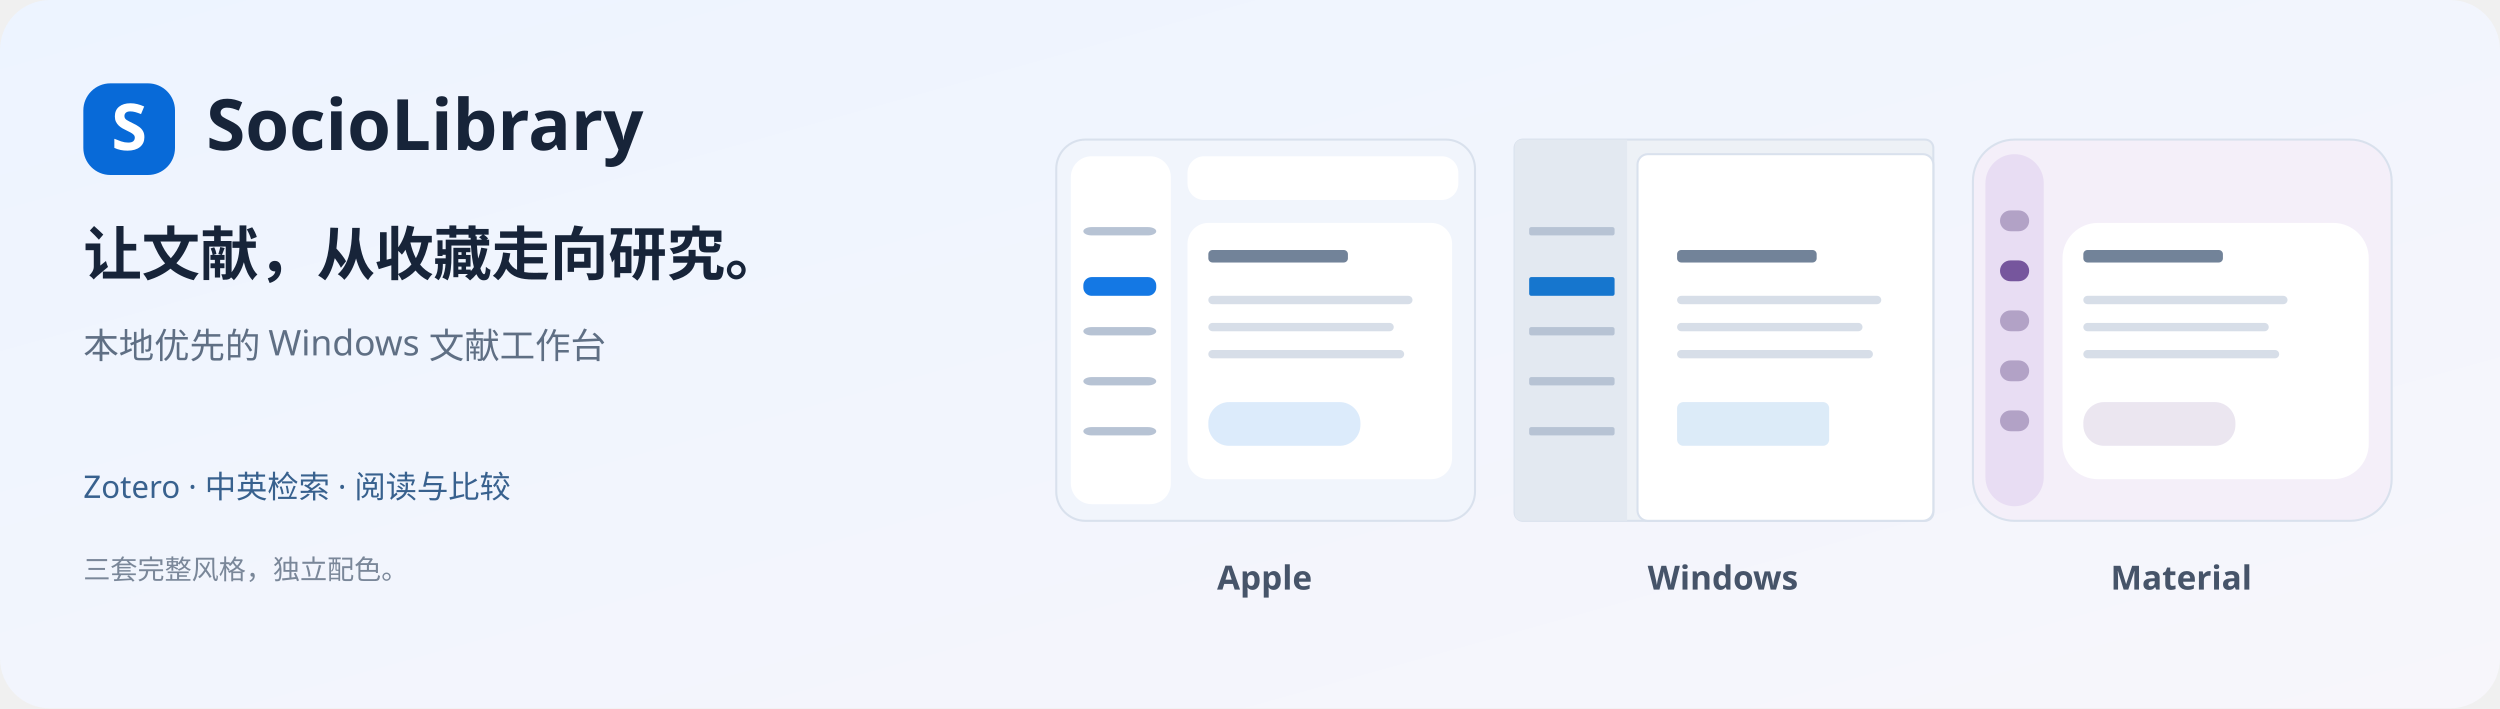
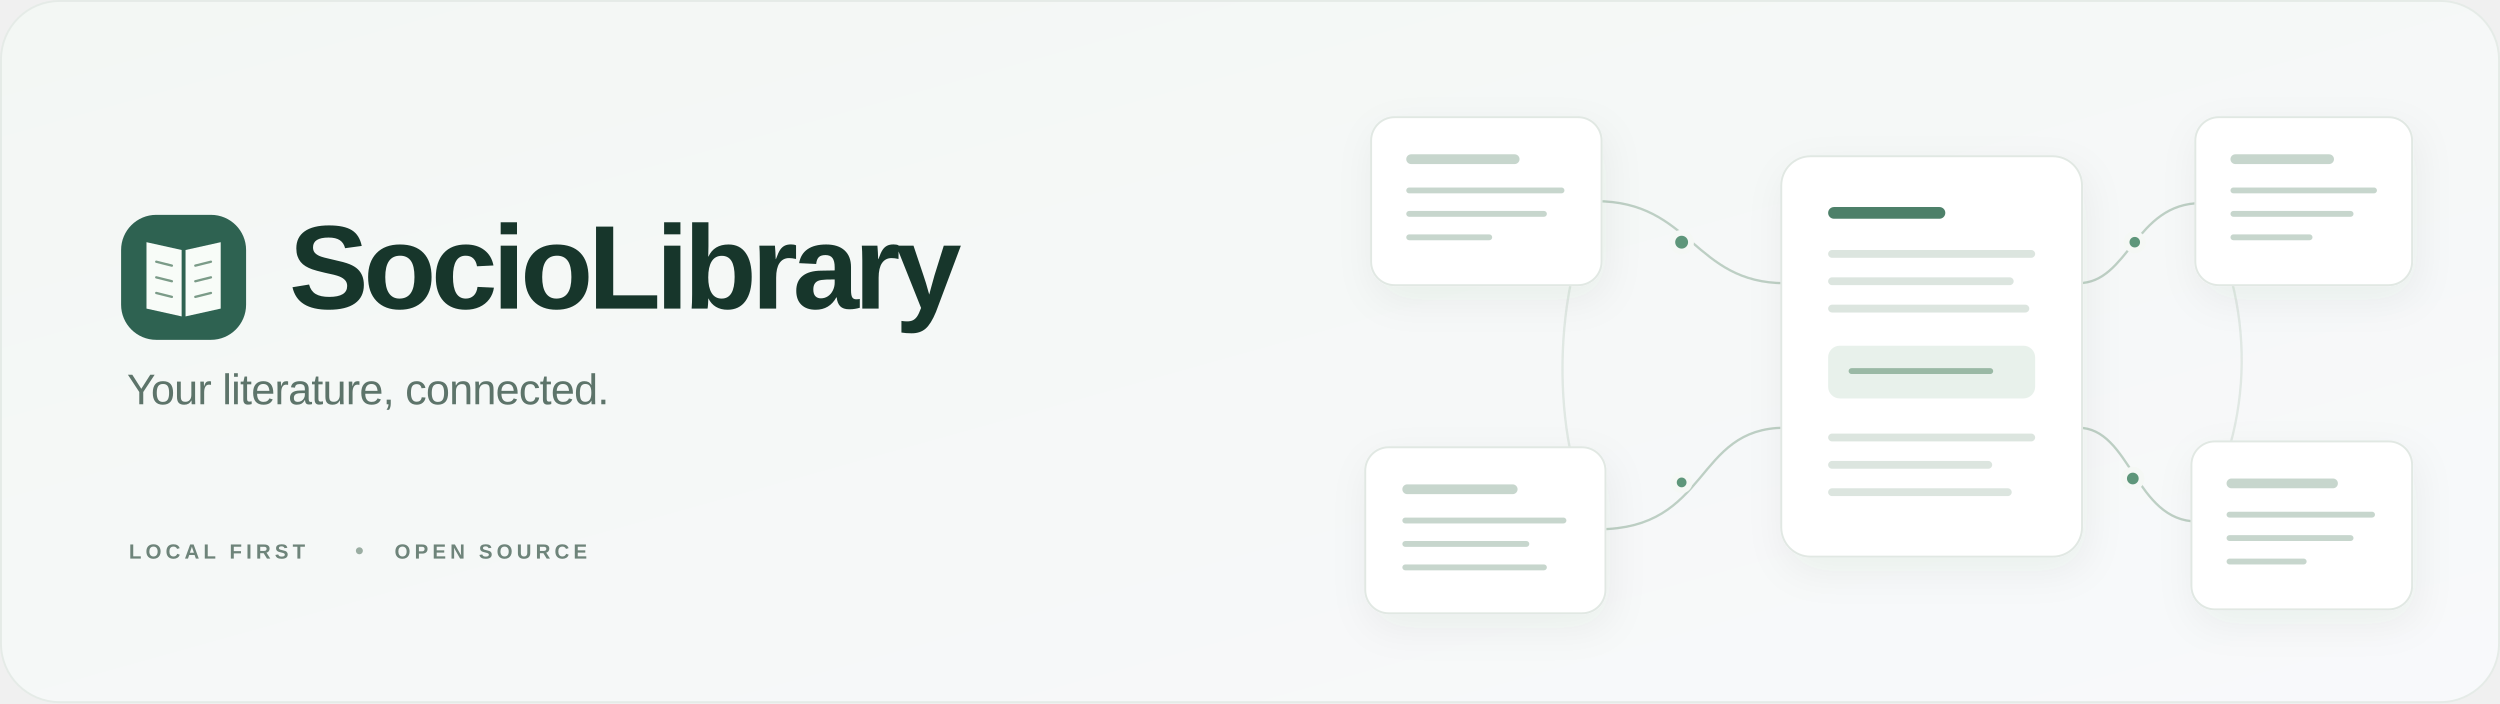
- <svg xmlns="http://www.w3.org/2000/svg" width="1200" height="340" viewBox="0 0 1200 340" role="img" aria-labelledby="title desc">
+ <svg xmlns="http://www.w3.org/2000/svg" width="1280" height="360" viewBox="0 0 1280 360" role="img" aria-labelledby="title description">
  <defs>
-     <linearGradient id="bg" x2="1" y2="1">
-       <stop stop-color="#edf4ff" />
-       <stop offset="1" stop-color="#f7f6fb" />
+     <linearGradient id="surface" x2="1" y2="1">
+       <stop stop-color="#f3f7f4" />
+       <stop offset="1" stop-color="#f8f9fb" />
    </linearGradient>
+     <filter id="paper" x="-30%" y="-30%" width="170%" height="180%">
+       <feDropShadow dy="7" stdDeviation="10" flood-color="#183a2e" flood-opacity=".055" />
+     </filter>
  </defs>
-   <rect width="1200" height="340" rx="24" fill="url(#bg)" />
-   <g font-family="Segoe UI,Microsoft YaHei,sans-serif">
-     <rect x="40" y="40" width="44" height="44" rx="13" fill="#086ad8" />
-     <text x="62" y="72" text-anchor="middle" font-size="31" font-weight="700" fill="white">S</text>
-     <text x="99" y="72" font-size="34" font-weight="650" fill="#172439">SocioLibrary</text>
-     <text x="40" y="132" font-size="28" font-weight="600" fill="#172439">让文献，从收藏走向研究。</text>
-     <text x="40" y="172" font-size="17" fill="#5f6f84">本地优先的 Windows 文献工作台</text>
-     <text x="40" y="239" font-size="15" fill="#38618e">Zotero · 中英检索 · 阅读与比较</text>
-     <text x="40" y="278" font-size="13" fill="#7a8799">三套完整风格，独立配色。</text>
-     <g transform="translate(507 67)">
-       <rect width="201" height="183" rx="14" fill="#f1f5fc" stroke="#d9e1ed" />
-       <rect x="7" y="8" width="48" height="167" rx="10" fill="#ffffff" />
-       <rect x="63" y="8" width="130" height="21" rx="8" fill="white" />
-       <rect x="13" y="42" width="35" height="4" rx="4" fill="#b7c3d4" />
-       <rect x="13" y="66" width="35" height="9" rx="4" fill="#1478e4" />
-       <rect x="13" y="90" width="35" height="4" rx="4" fill="#b7c3d4" />
-       <rect x="13" y="114" width="35" height="4" rx="4" fill="#b7c3d4" />
-       <rect x="13" y="138" width="35" height="4" rx="4" fill="#b7c3d4" />
-       <rect x="63" y="40" width="127" height="123" rx="10" fill="white" />
-       <rect x="73" y="53" width="67" height="6" rx="2" fill="#728399" />
-       <rect x="73" y="75" width="98" height="4" rx="2" fill="#d7dee8" />
-       <rect x="73" y="88" width="89" height="4" rx="2" fill="#d7dee8" />
-       <rect x="73" y="101" width="94" height="4" rx="2" fill="#d7dee8" />
-       <rect x="73" y="126" width="73" height="21" rx="10" fill="#1478e4" opacity=".15" />
-       <text x="100" y="216" text-anchor="middle" font-size="16" font-weight="600" fill="#465469">Apple</text>
-     </g>
-     <g transform="translate(727 67)">
-       <rect width="201" height="183" rx="4" fill="#edf1f6" stroke="#d9e1ed" />
-       <path d="M0 4Q0 0 4 0H54V183H4Q0 183 0 179Z" fill="#e3e9f1" />
-       <rect x="59" y="7" width="142" height="176" rx="5" fill="white" stroke="#d9e1ed" />
-       <rect x="7" y="42" width="41" height="4" rx="1" fill="#b7c3d4" />
-       <rect x="7" y="66" width="41" height="9" rx="1" fill="#1676ce" />
-       <rect x="7" y="90" width="41" height="4" rx="1" fill="#b7c3d4" />
-       <rect x="7" y="114" width="41" height="4" rx="1" fill="#b7c3d4" />
-       <rect x="7" y="138" width="41" height="4" rx="1" fill="#b7c3d4" />
-       <rect x="68" y="40" width="122" height="123" rx="2" fill="white" />
-       <rect x="78" y="53" width="67" height="6" rx="2" fill="#728399" />
-       <rect x="78" y="75" width="98" height="4" rx="2" fill="#d7dee8" />
-       <rect x="78" y="88" width="89" height="4" rx="2" fill="#d7dee8" />
-       <rect x="78" y="101" width="94" height="4" rx="2" fill="#d7dee8" />
-       <rect x="78" y="126" width="73" height="21" rx="3" fill="#1676ce" opacity=".15" />
-       <text x="100" y="216" text-anchor="middle" font-size="16" font-weight="600" fill="#465469">Windows</text>
-     </g>
-     <g transform="translate(947 67)">
-       <rect width="201" height="183" rx="20" fill="#f4eff9" stroke="#d9e1ed" />
-       <rect x="6" y="7" width="28" height="169" rx="14" fill="#e8ddf3" />
-       <rect x="13" y="34" width="14" height="10" rx="5" fill="#b2a2c6" />
-       <rect x="13" y="58" width="14" height="10" rx="5" fill="#76569d" />
-       <rect x="13" y="82" width="14" height="10" rx="5" fill="#b2a2c6" />
-       <rect x="13" y="106" width="14" height="10" rx="5" fill="#b2a2c6" />
-       <rect x="13" y="130" width="14" height="10" rx="5" fill="#b2a2c6" />
-       <rect x="43" y="40" width="147" height="123" rx="17" fill="white" />
-       <rect x="53" y="53" width="67" height="6" rx="2" fill="#728399" />
-       <rect x="53" y="75" width="98" height="4" rx="2" fill="#d7dee8" />
-       <rect x="53" y="88" width="89" height="4" rx="2" fill="#d7dee8" />
-       <rect x="53" y="101" width="94" height="4" rx="2" fill="#d7dee8" />
-       <rect x="53" y="126" width="73" height="21" rx="10" fill="#76569d" opacity=".15" />
-       <text x="100" y="216" text-anchor="middle" font-size="16" font-weight="600" fill="#465469">Material</text>
-     </g>
+   <rect x=".5" y=".5" width="1279" height="359" rx="30" fill="url(#surface)" stroke="#e5ebe7" />
+   <g font-family="-apple-system,BlinkMacSystemFont,Segoe UI,Arial,sans-serif">
+     <rect x="62" y="110" width="64" height="64" rx="18" fill="#2e6251" />
+     <path d="M75 124l18 4v34l-18-4zm20 4l18-4v34l-18 4z" fill="#f8fcf8" />
+     <path d="M80 134l8 2m-8 6l8 2m-8 6l8 2m12-16l8-2m-8 10l8-2m-8 10l8-2" stroke="#7b9b88" stroke-width="1.2" stroke-linecap="round" />
+     <text x="148" y="158" font-size="61" font-weight="650" letter-spacing="-2.6" fill="#17362b">SocioLibrary</text>
+     <text x="65" y="207" font-size="22" letter-spacing="-.35" fill="#5d746a">Your literature, connected.</text>
+     <text x="66" y="286" font-size="10.5" font-weight="600" letter-spacing="2.1" fill="#6e847a">LOCAL FIRST</text>
+     <circle cx="184" cy="282" r="1.8" fill="#9aada2" />
+     <text x="202" y="286" font-size="10.5" font-weight="600" letter-spacing="2.1" fill="#6e847a">OPEN SOURCE</text>
+   </g>
+   <g fill="none" stroke="#bdcfc4" stroke-width="1.2">
+     <path d="M817 103C866 103 867 145 914 145M818 271C876 271 867 219 914 219M1064 145C1090 145 1093 104 1127 104M1064 219C1091 219 1093 267 1125 267" />
+     <path d="M818 103C793 154 795 230 818 271M1127 104C1155 155 1155 217 1125 267" opacity=".4" />
+   </g>
+   <g filter="url(#paper)" fill="#fff" stroke="#e1e8e3">
+     <rect x="702" y="60" width="118" height="86" rx="12" />
+     <rect x="699" y="229" width="123" height="85" rx="12" />
+     <rect x="1124" y="60" width="111" height="86" rx="12" />
+     <rect x="1122" y="226" width="113" height="86" rx="12" />
+     <rect x="912" y="80" width="154" height="205" rx="15" />
+   </g>
+   <g fill="#c7d6cd">
+     <rect x="720" y="79" width="58" height="5" rx="2.5" />
+     <rect x="720" y="96" width="81" height="3" rx="1.5" />
+     <rect x="720" y="108" width="72" height="3" rx="1.5" />
+     <rect x="720" y="120" width="44" height="3" rx="1.5" />
+     <rect x="718" y="248" width="59" height="5" rx="2.5" />
+     <rect x="718" y="265" width="84" height="3" rx="1.5" />
+     <rect x="718" y="277" width="65" height="3" rx="1.5" />
+     <rect x="718" y="289" width="74" height="3" rx="1.5" />
+     <rect x="1142" y="79" width="53" height="5" rx="2.5" />
+     <rect x="1142" y="96" width="75" height="3" rx="1.5" />
+     <rect x="1142" y="108" width="63" height="3" rx="1.5" />
+     <rect x="1142" y="120" width="42" height="3" rx="1.5" />
+     <rect x="1140" y="245" width="57" height="5" rx="2.5" />
+     <rect x="1140" y="262" width="76" height="3" rx="1.5" />
+     <rect x="1140" y="274" width="65" height="3" rx="1.5" />
+     <rect x="1140" y="286" width="41" height="3" rx="1.5" />
+   </g>
+   <rect x="936" y="106" width="60" height="6" rx="3" fill="#4d8069" />
+   <g fill="#dce5df">
+     <rect x="936" y="128" width="106" height="4" rx="2" />
+     <rect x="936" y="142" width="95" height="4" rx="2" />
+     <rect x="936" y="156" width="103" height="4" rx="2" />
+     <rect x="936" y="222" width="106" height="4" rx="2" />
+     <rect x="936" y="236" width="84" height="4" rx="2" />
+     <rect x="936" y="250" width="94" height="4" rx="2" />
+   </g>
+   <rect x="936" y="177" width="106" height="27" rx="6" fill="#e8f1eb" />
+   <path d="M948 190h71" stroke="#9ab9a5" stroke-width="3" stroke-linecap="round" />
+   <g fill="#5e967a" stroke="#f5f8f5" stroke-width="3">
+     <circle cx="861" cy="124" r="4.8" />
+     <circle cx="861" cy="247" r="4" />
+     <circle cx="1093" cy="124" r="4.2" />
+     <circle cx="1092" cy="245" r="4.5" />
  </g>
</svg>
